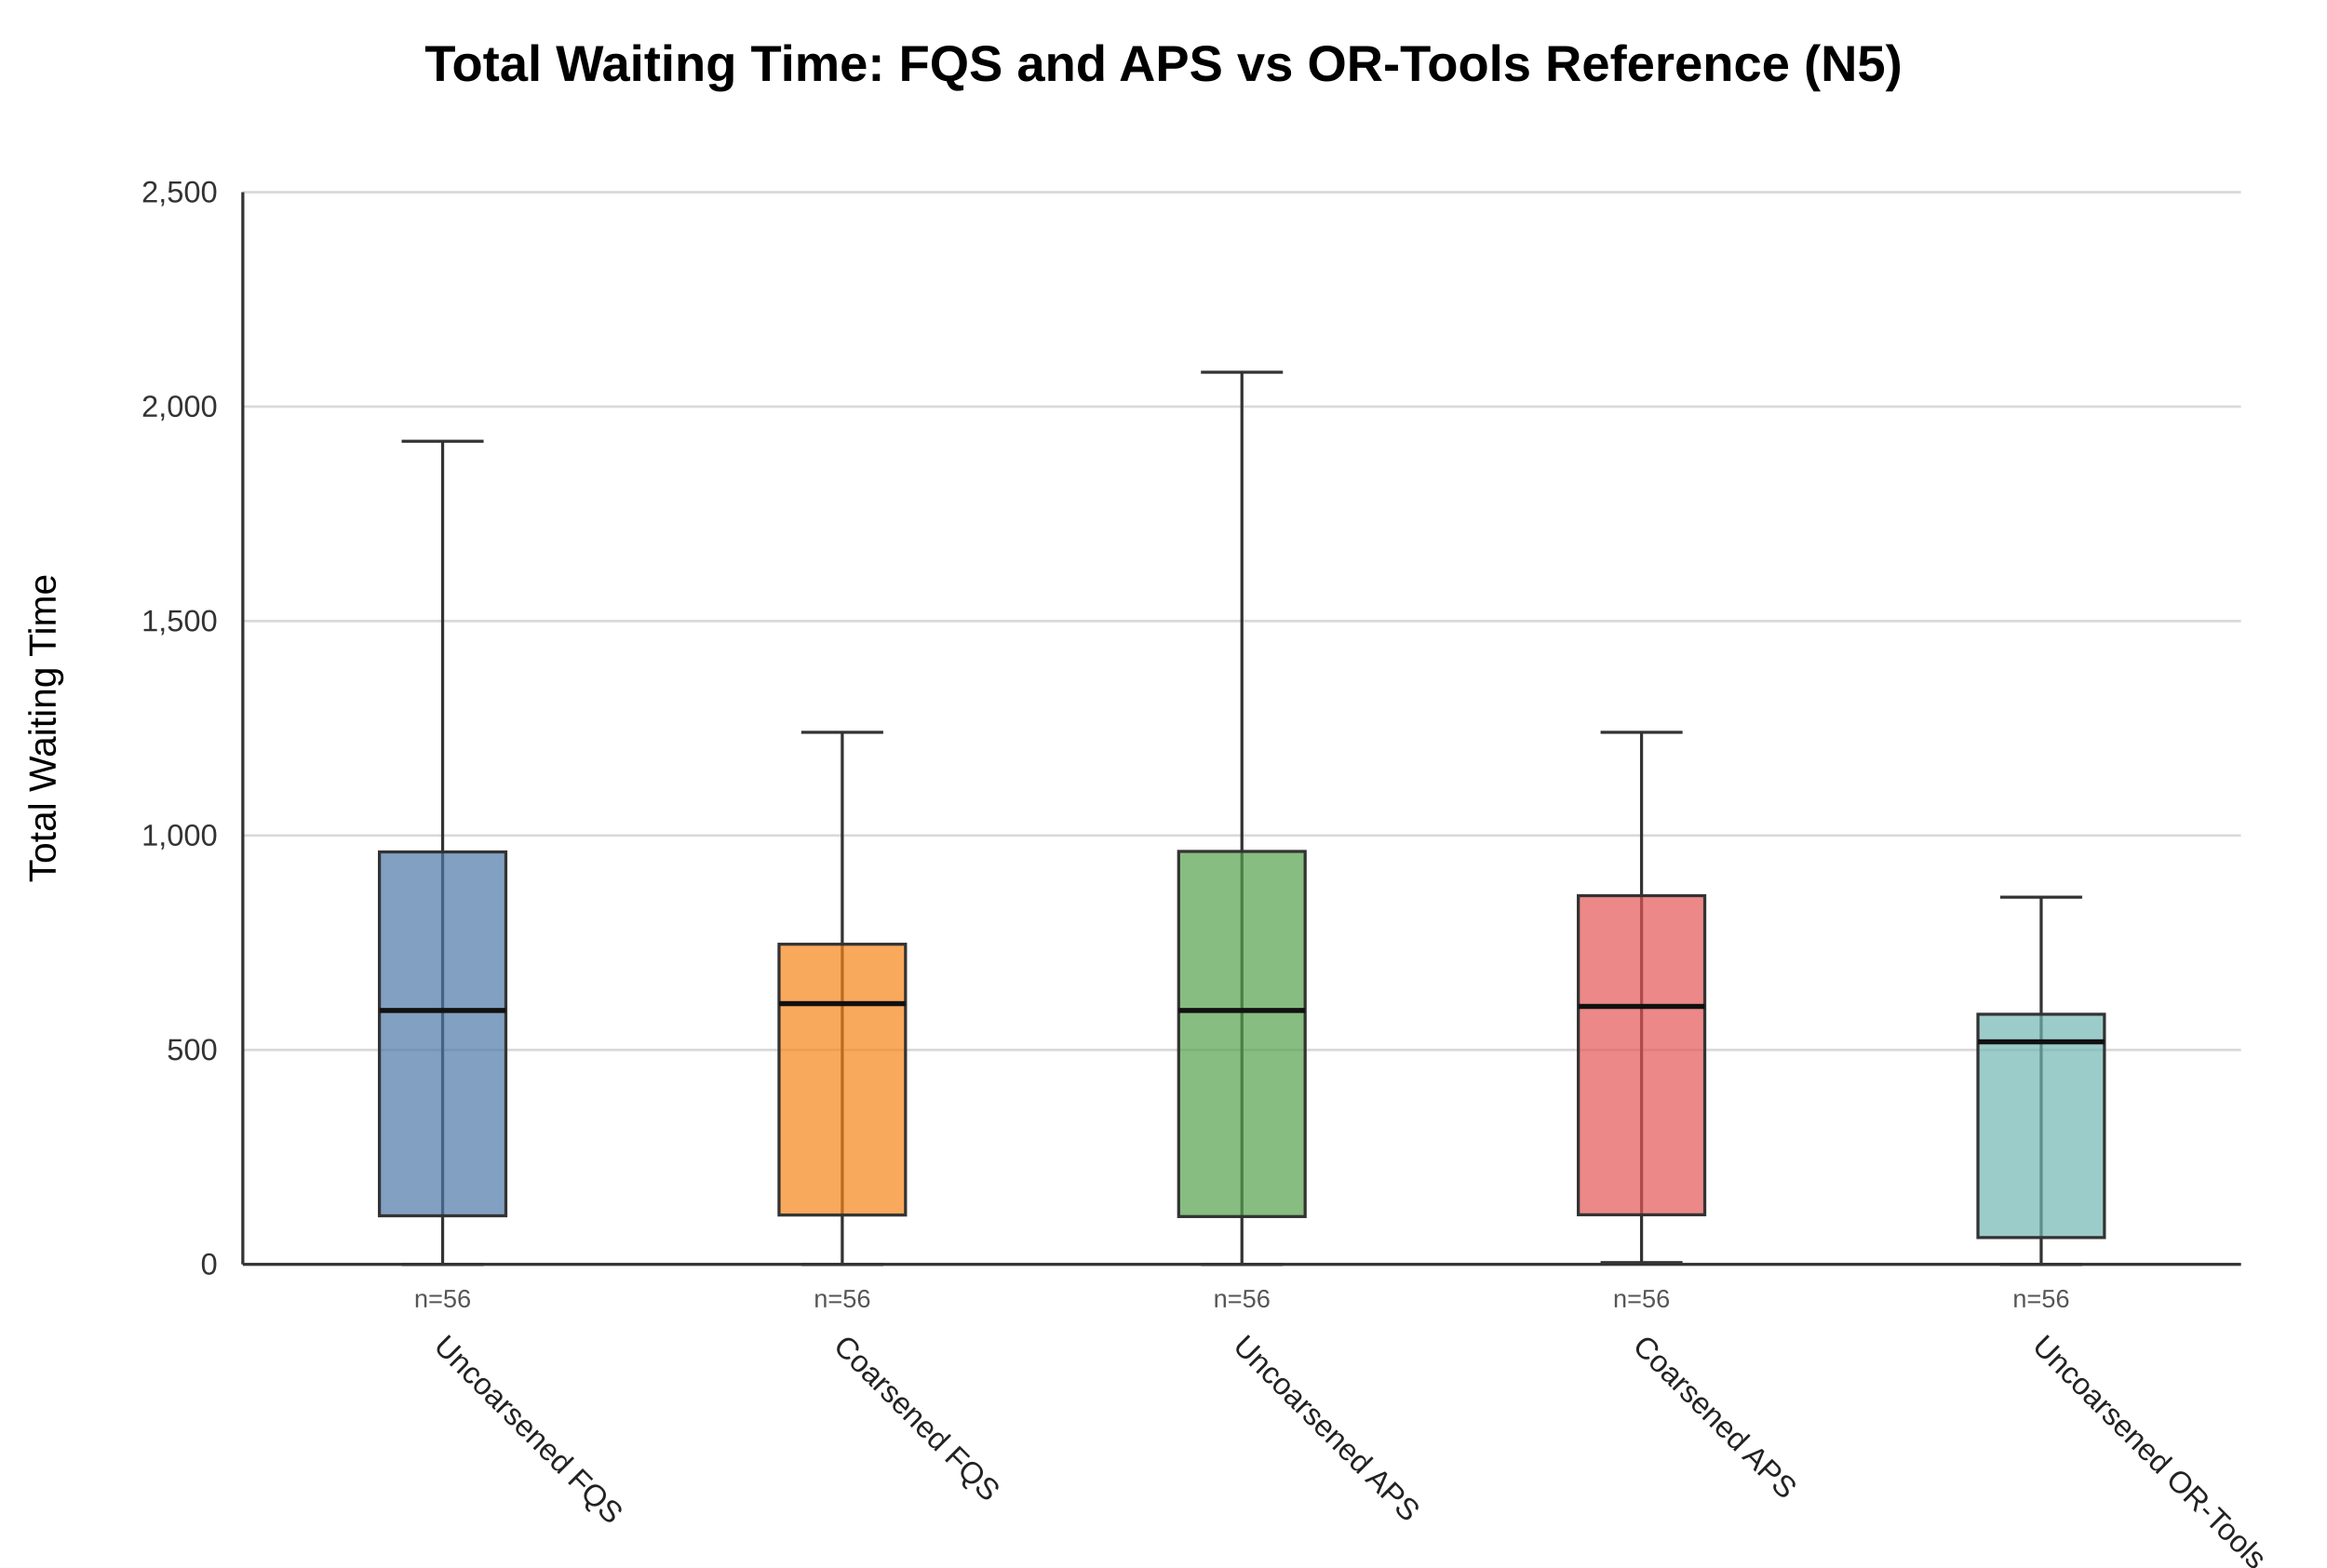
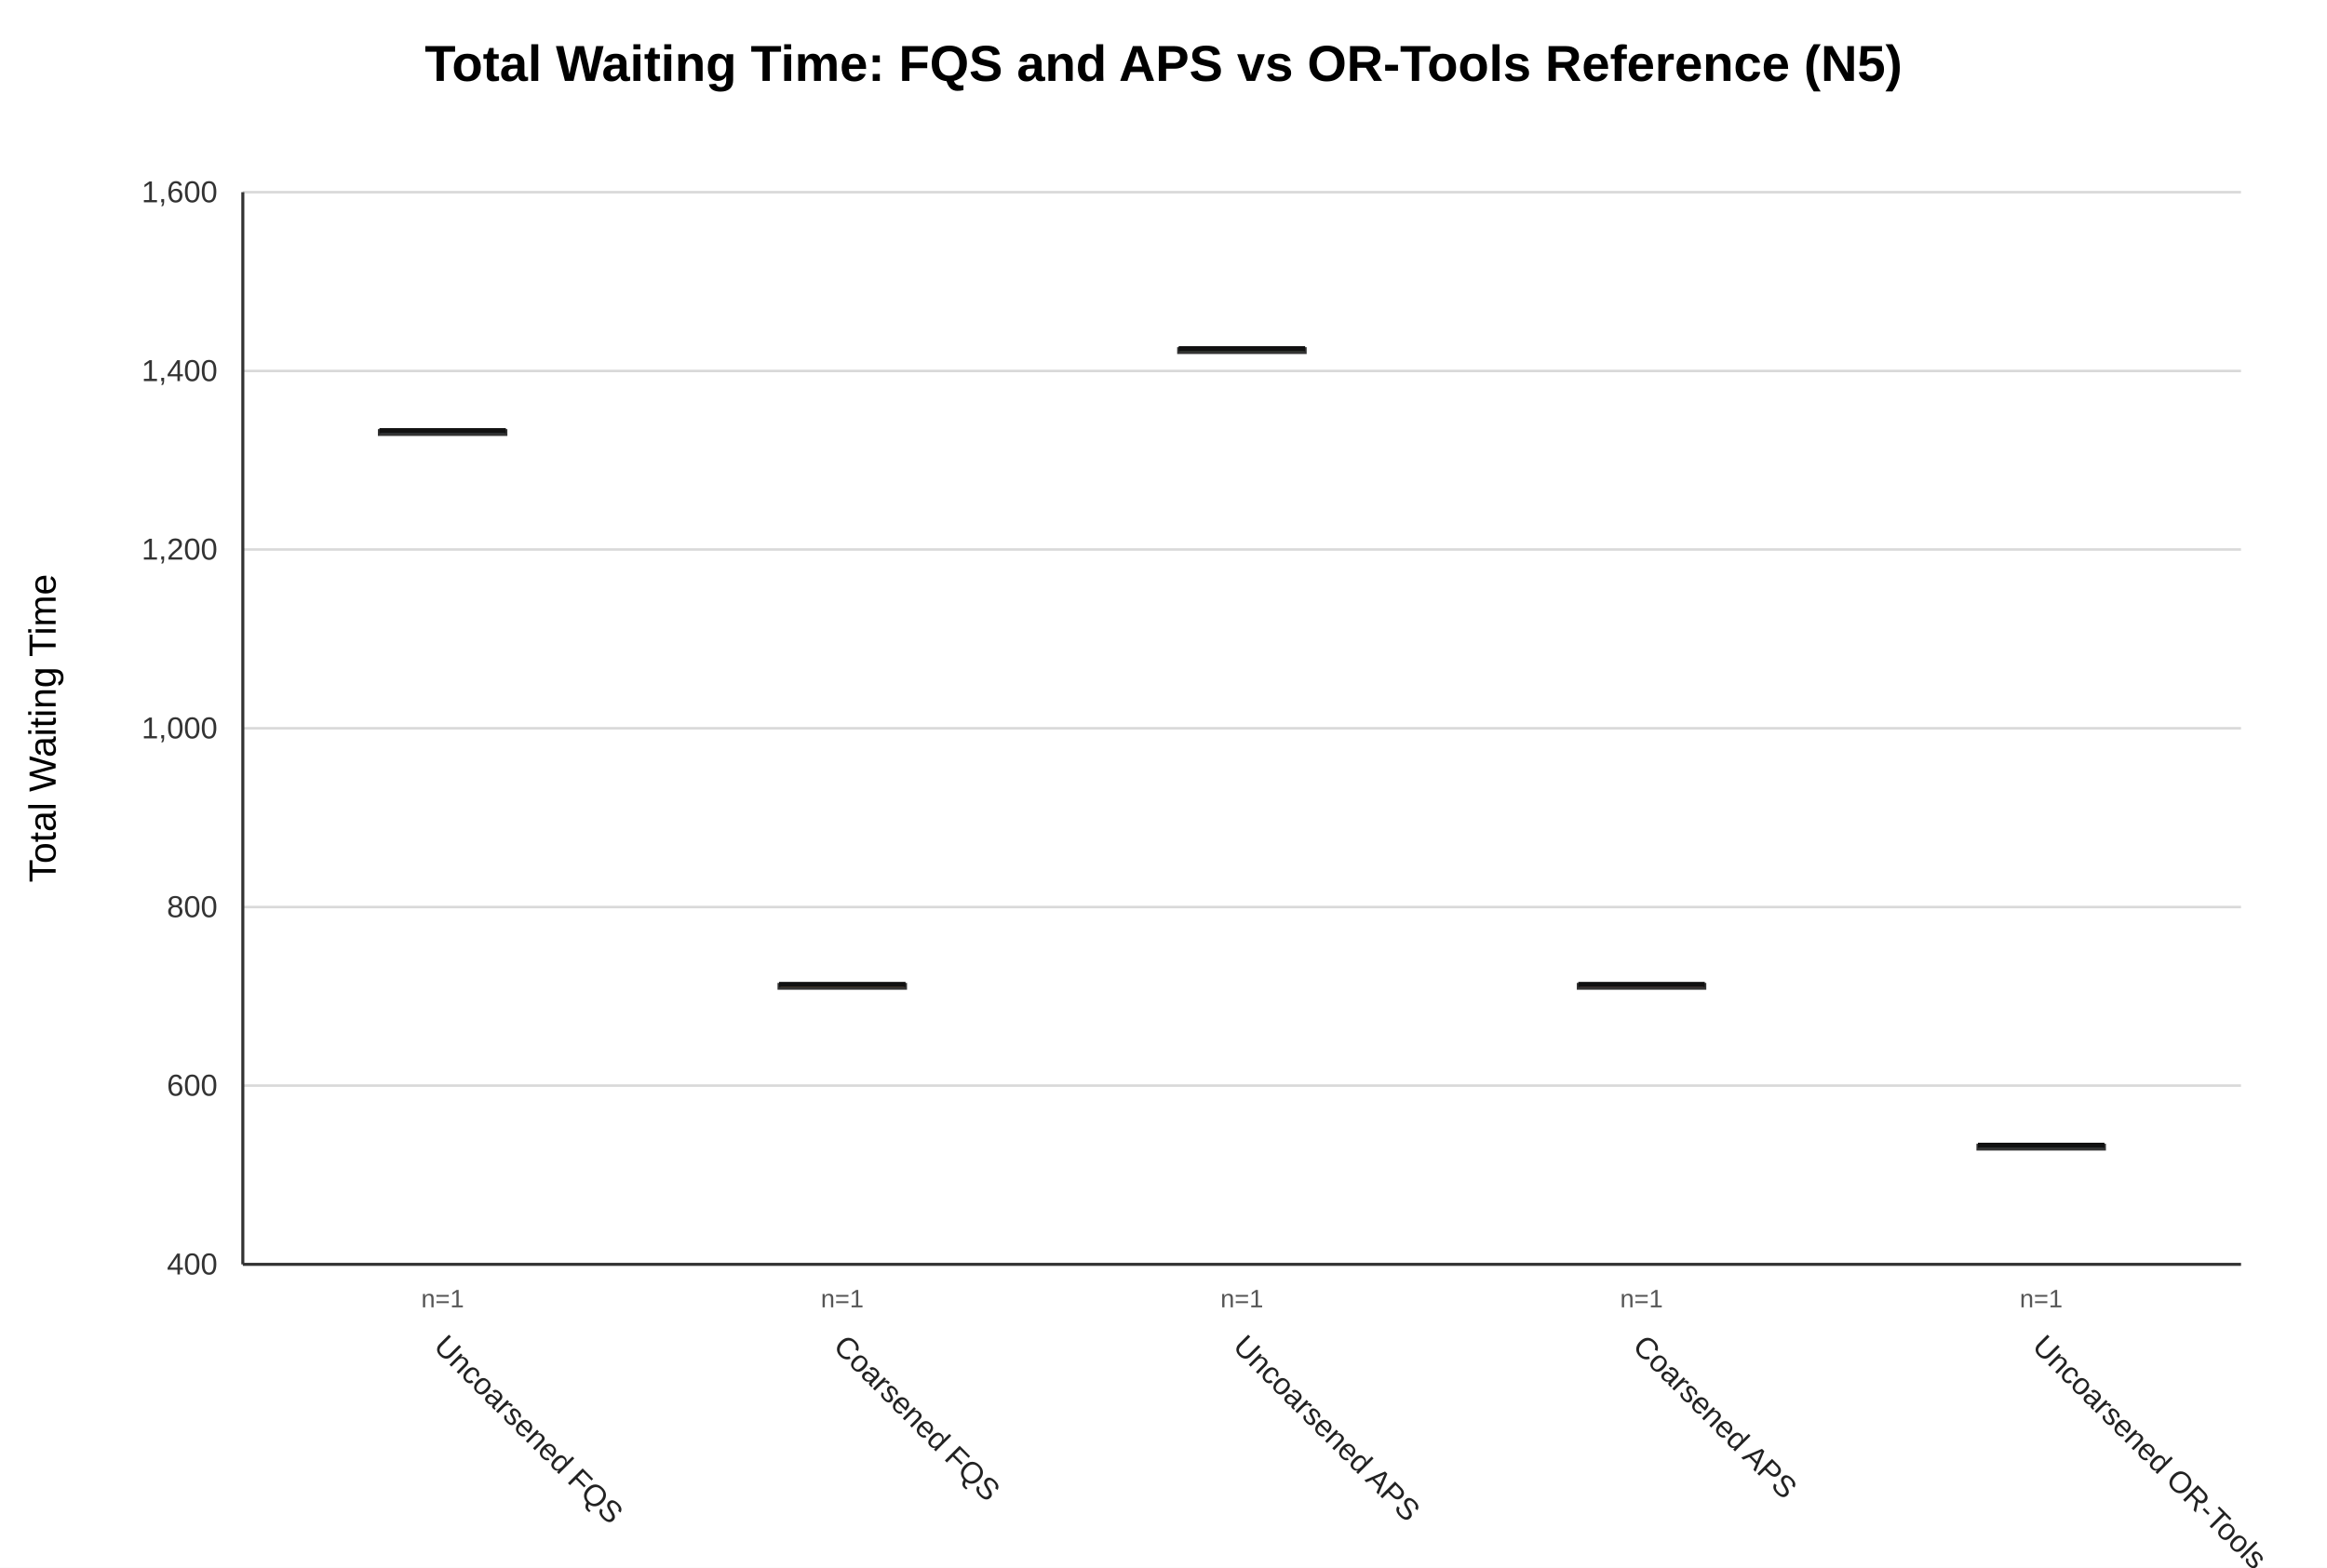
<svg xmlns="http://www.w3.org/2000/svg" width="920" height="620" viewBox="0 0 920 620">
  <rect x="0" y="0" width="920" height="620" fill="#ffffff" />
  <text x="460.0" y="32" text-anchor="middle" font-family="Arial, sans-serif" font-size="20" font-weight="700">Total Waiting Time: FQS and APS vs OR-Tools Reference (N5)</text>
  <text transform="translate(22 288.0) rotate(-90)" text-anchor="middle" font-family="Arial, sans-serif" font-size="15">Total Waiting Time</text>
  <line x1="96" y1="500.0" x2="886" y2="500.0" stroke="#d9d9d9" stroke-width="1" />
-   <text x="86" y="504.0" text-anchor="end" font-family="Arial, sans-serif" font-size="12" fill="#333333">0</text>
-   <line x1="96" y1="415.2" x2="886" y2="415.2" stroke="#d9d9d9" stroke-width="1" />
-   <text x="86" y="419.2" text-anchor="end" font-family="Arial, sans-serif" font-size="12" fill="#333333">500</text>
-   <line x1="96" y1="330.4" x2="886" y2="330.4" stroke="#d9d9d9" stroke-width="1" />
-   <text x="86" y="334.4" text-anchor="end" font-family="Arial, sans-serif" font-size="12" fill="#333333">1,000</text>
-   <line x1="96" y1="245.6" x2="886" y2="245.6" stroke="#d9d9d9" stroke-width="1" />
-   <text x="86" y="249.6" text-anchor="end" font-family="Arial, sans-serif" font-size="12" fill="#333333">1,500</text>
-   <line x1="96" y1="160.8" x2="886" y2="160.8" stroke="#d9d9d9" stroke-width="1" />
-   <text x="86" y="164.8" text-anchor="end" font-family="Arial, sans-serif" font-size="12" fill="#333333">2,000</text>
+   <text x="86" y="504.0" text-anchor="end" font-family="Arial, sans-serif" font-size="12" fill="#333333">400</text>
+   <line x1="96" y1="429.3" x2="886" y2="429.3" stroke="#d9d9d9" stroke-width="1" />
+   <text x="86" y="433.3" text-anchor="end" font-family="Arial, sans-serif" font-size="12" fill="#333333">600</text>
+   <line x1="96" y1="358.7" x2="886" y2="358.7" stroke="#d9d9d9" stroke-width="1" />
+   <text x="86" y="362.7" text-anchor="end" font-family="Arial, sans-serif" font-size="12" fill="#333333">800</text>
+   <line x1="96" y1="288.0" x2="886" y2="288.0" stroke="#d9d9d9" stroke-width="1" />
+   <text x="86" y="292.0" text-anchor="end" font-family="Arial, sans-serif" font-size="12" fill="#333333">1,000</text>
+   <line x1="96" y1="217.3" x2="886" y2="217.3" stroke="#d9d9d9" stroke-width="1" />
+   <text x="86" y="221.3" text-anchor="end" font-family="Arial, sans-serif" font-size="12" fill="#333333">1,200</text>
+   <line x1="96" y1="146.7" x2="886" y2="146.7" stroke="#d9d9d9" stroke-width="1" />
+   <text x="86" y="150.7" text-anchor="end" font-family="Arial, sans-serif" font-size="12" fill="#333333">1,400</text>
  <line x1="96" y1="76.0" x2="886" y2="76.0" stroke="#d9d9d9" stroke-width="1" />
-   <text x="86" y="80.0" text-anchor="end" font-family="Arial, sans-serif" font-size="12" fill="#333333">2,500</text>
+   <text x="86" y="80.0" text-anchor="end" font-family="Arial, sans-serif" font-size="12" fill="#333333">1,600</text>
  <line x1="96" y1="76" x2="96" y2="500" stroke="#333333" stroke-width="1.2" />
  <line x1="96" y1="500" x2="886" y2="500" stroke="#333333" stroke-width="1.2" />
-   <line x1="175.0" y1="174.5" x2="175.0" y2="500.0" stroke="#333333" stroke-width="1.2" />
-   <line x1="158.8" y1="174.5" x2="191.2" y2="174.5" stroke="#333333" stroke-width="1.2" />
-   <line x1="158.8" y1="500.0" x2="191.2" y2="500.0" stroke="#333333" stroke-width="1.2" />
-   <rect x="150.0" y="336.9" width="50.0" height="143.9" fill="#4C78A8" fill-opacity="0.70" stroke="#333333" stroke-width="1.2" />
-   <line x1="150.0" y1="399.6" x2="200.0" y2="399.6" stroke="#111111" stroke-width="2" />
-   <text x="175.0" y="517" text-anchor="middle" font-family="Arial, sans-serif" font-size="10" fill="#555555">n=56</text>
+   <line x1="175.0" y1="170.3" x2="175.0" y2="170.3" stroke="#333333" stroke-width="1.2" />
+   <line x1="158.8" y1="170.3" x2="191.2" y2="170.3" stroke="#333333" stroke-width="1.2" />
+   <line x1="158.8" y1="170.3" x2="191.2" y2="170.3" stroke="#333333" stroke-width="1.2" />
+   <rect x="150.0" y="170.3" width="50.0" height="1.5" fill="#4C78A8" fill-opacity="0.70" stroke="#333333" stroke-width="1.2" />
+   <line x1="150.0" y1="170.3" x2="200.0" y2="170.3" stroke="#111111" stroke-width="2" />
+   <text x="175.0" y="517" text-anchor="middle" font-family="Arial, sans-serif" font-size="10" fill="#555555">n=1</text>
  <text transform="translate(171.0 533) rotate(45)" text-anchor="start" font-family="Arial, sans-serif" font-size="12" fill="#222222">Uncoarsened FQS</text>
-   <line x1="333.0" y1="289.6" x2="333.0" y2="500.0" stroke="#333333" stroke-width="1.2" />
-   <line x1="316.8" y1="289.6" x2="349.2" y2="289.6" stroke="#333333" stroke-width="1.2" />
-   <line x1="316.8" y1="500.0" x2="349.2" y2="500.0" stroke="#333333" stroke-width="1.2" />
-   <rect x="308.0" y="373.4" width="50.0" height="107.1" fill="#F58518" fill-opacity="0.70" stroke="#333333" stroke-width="1.2" />
-   <line x1="308.0" y1="396.9" x2="358.0" y2="396.9" stroke="#111111" stroke-width="2" />
-   <text x="333.0" y="517" text-anchor="middle" font-family="Arial, sans-serif" font-size="10" fill="#555555">n=56</text>
+   <line x1="333.0" y1="389.3" x2="333.0" y2="389.3" stroke="#333333" stroke-width="1.2" />
+   <line x1="316.8" y1="389.3" x2="349.2" y2="389.3" stroke="#333333" stroke-width="1.2" />
+   <line x1="316.8" y1="389.3" x2="349.2" y2="389.3" stroke="#333333" stroke-width="1.2" />
+   <rect x="308.0" y="389.3" width="50.0" height="1.5" fill="#F58518" fill-opacity="0.70" stroke="#333333" stroke-width="1.2" />
+   <line x1="308.0" y1="389.3" x2="358.0" y2="389.3" stroke="#111111" stroke-width="2" />
+   <text x="333.0" y="517" text-anchor="middle" font-family="Arial, sans-serif" font-size="10" fill="#555555">n=1</text>
  <text transform="translate(329.0 533) rotate(45)" text-anchor="start" font-family="Arial, sans-serif" font-size="12" fill="#222222">Coarsened FQS</text>
-   <line x1="491.0" y1="147.2" x2="491.0" y2="500.0" stroke="#333333" stroke-width="1.2" />
-   <line x1="474.8" y1="147.2" x2="507.2" y2="147.2" stroke="#333333" stroke-width="1.2" />
-   <line x1="474.8" y1="500.0" x2="507.2" y2="500.0" stroke="#333333" stroke-width="1.2" />
-   <rect x="466.0" y="336.7" width="50.0" height="144.4" fill="#54A24B" fill-opacity="0.70" stroke="#333333" stroke-width="1.2" />
-   <line x1="466.0" y1="399.6" x2="516.0" y2="399.6" stroke="#111111" stroke-width="2" />
-   <text x="491.0" y="517" text-anchor="middle" font-family="Arial, sans-serif" font-size="10" fill="#555555">n=56</text>
+   <line x1="491.0" y1="137.9" x2="491.0" y2="137.9" stroke="#333333" stroke-width="1.2" />
+   <line x1="474.8" y1="137.9" x2="507.2" y2="137.9" stroke="#333333" stroke-width="1.2" />
+   <line x1="474.8" y1="137.9" x2="507.2" y2="137.9" stroke="#333333" stroke-width="1.2" />
+   <rect x="466.0" y="137.9" width="50.0" height="1.5" fill="#54A24B" fill-opacity="0.70" stroke="#333333" stroke-width="1.2" />
+   <line x1="466.0" y1="137.9" x2="516.0" y2="137.9" stroke="#111111" stroke-width="2" />
+   <text x="491.0" y="517" text-anchor="middle" font-family="Arial, sans-serif" font-size="10" fill="#555555">n=1</text>
  <text transform="translate(487.0 533) rotate(45)" text-anchor="start" font-family="Arial, sans-serif" font-size="12" fill="#222222">Uncoarsened APS</text>
-   <line x1="649.0" y1="289.6" x2="649.0" y2="499.3" stroke="#333333" stroke-width="1.2" />
-   <line x1="632.8" y1="289.6" x2="665.2" y2="289.6" stroke="#333333" stroke-width="1.2" />
-   <line x1="632.8" y1="499.3" x2="665.2" y2="499.3" stroke="#333333" stroke-width="1.2" />
-   <rect x="624.0" y="354.2" width="50.0" height="126.2" fill="#E45756" fill-opacity="0.70" stroke="#333333" stroke-width="1.2" />
-   <line x1="624.0" y1="398.0" x2="674.0" y2="398.0" stroke="#111111" stroke-width="2" />
-   <text x="649.0" y="517" text-anchor="middle" font-family="Arial, sans-serif" font-size="10" fill="#555555">n=56</text>
+   <line x1="649.0" y1="389.3" x2="649.0" y2="389.3" stroke="#333333" stroke-width="1.2" />
+   <line x1="632.8" y1="389.3" x2="665.2" y2="389.3" stroke="#333333" stroke-width="1.2" />
+   <line x1="632.8" y1="389.3" x2="665.2" y2="389.3" stroke="#333333" stroke-width="1.2" />
+   <rect x="624.0" y="389.3" width="50.0" height="1.5" fill="#E45756" fill-opacity="0.70" stroke="#333333" stroke-width="1.2" />
+   <line x1="624.0" y1="389.3" x2="674.0" y2="389.3" stroke="#111111" stroke-width="2" />
+   <text x="649.0" y="517" text-anchor="middle" font-family="Arial, sans-serif" font-size="10" fill="#555555">n=1</text>
  <text transform="translate(645.0 533) rotate(45)" text-anchor="start" font-family="Arial, sans-serif" font-size="12" fill="#222222">Coarsened APS</text>
-   <line x1="807.0" y1="354.8" x2="807.0" y2="500.0" stroke="#333333" stroke-width="1.2" />
-   <line x1="790.8" y1="354.8" x2="823.2" y2="354.8" stroke="#333333" stroke-width="1.2" />
-   <line x1="790.8" y1="500.0" x2="823.2" y2="500.0" stroke="#333333" stroke-width="1.2" />
-   <rect x="782.0" y="401.1" width="50.0" height="88.3" fill="#72B7B2" fill-opacity="0.70" stroke="#333333" stroke-width="1.2" />
-   <line x1="782.0" y1="412.0" x2="832.0" y2="412.0" stroke="#111111" stroke-width="2" />
-   <text x="807.0" y="517" text-anchor="middle" font-family="Arial, sans-serif" font-size="10" fill="#555555">n=56</text>
+   <line x1="807.0" y1="452.9" x2="807.0" y2="452.9" stroke="#333333" stroke-width="1.2" />
+   <line x1="790.8" y1="452.9" x2="823.2" y2="452.9" stroke="#333333" stroke-width="1.2" />
+   <line x1="790.8" y1="452.9" x2="823.2" y2="452.9" stroke="#333333" stroke-width="1.2" />
+   <rect x="782.0" y="452.9" width="50.0" height="1.5" fill="#72B7B2" fill-opacity="0.70" stroke="#333333" stroke-width="1.2" />
+   <line x1="782.0" y1="452.9" x2="832.0" y2="452.9" stroke="#111111" stroke-width="2" />
+   <text x="807.0" y="517" text-anchor="middle" font-family="Arial, sans-serif" font-size="10" fill="#555555">n=1</text>
  <text transform="translate(803.0 533) rotate(45)" text-anchor="start" font-family="Arial, sans-serif" font-size="12" fill="#222222">Uncoarsened OR-Tools</text>
</svg>
